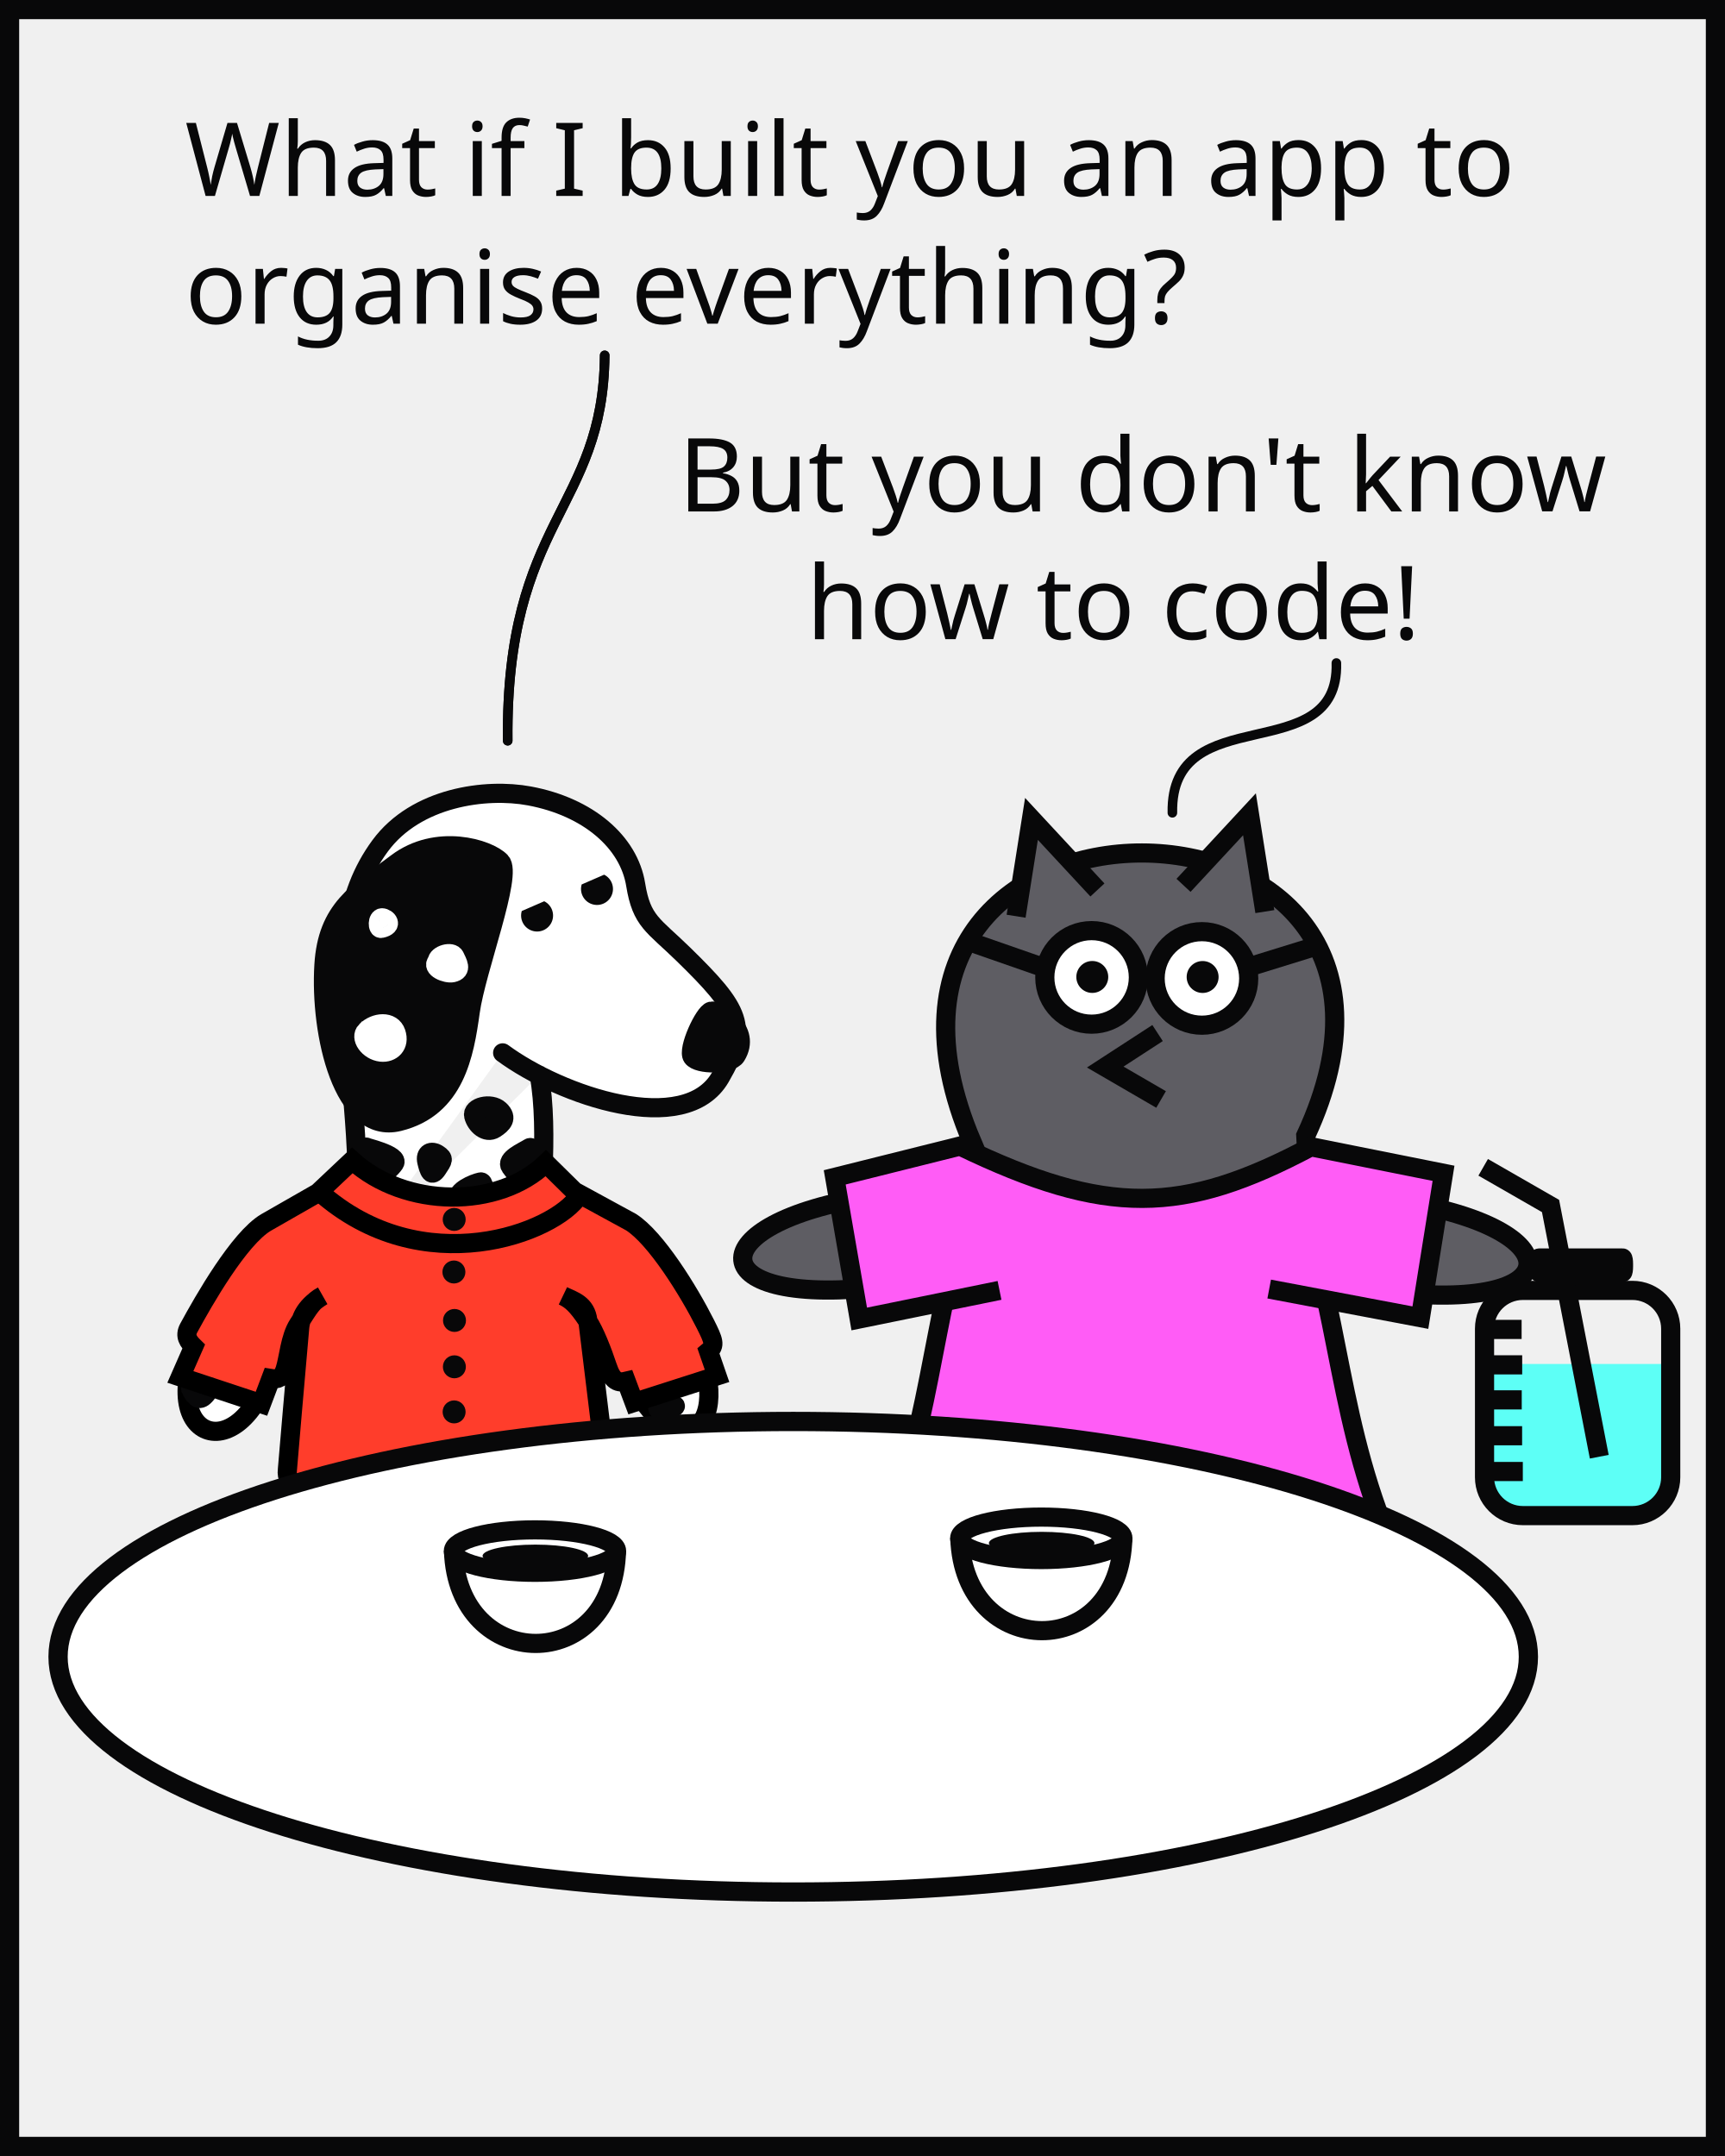
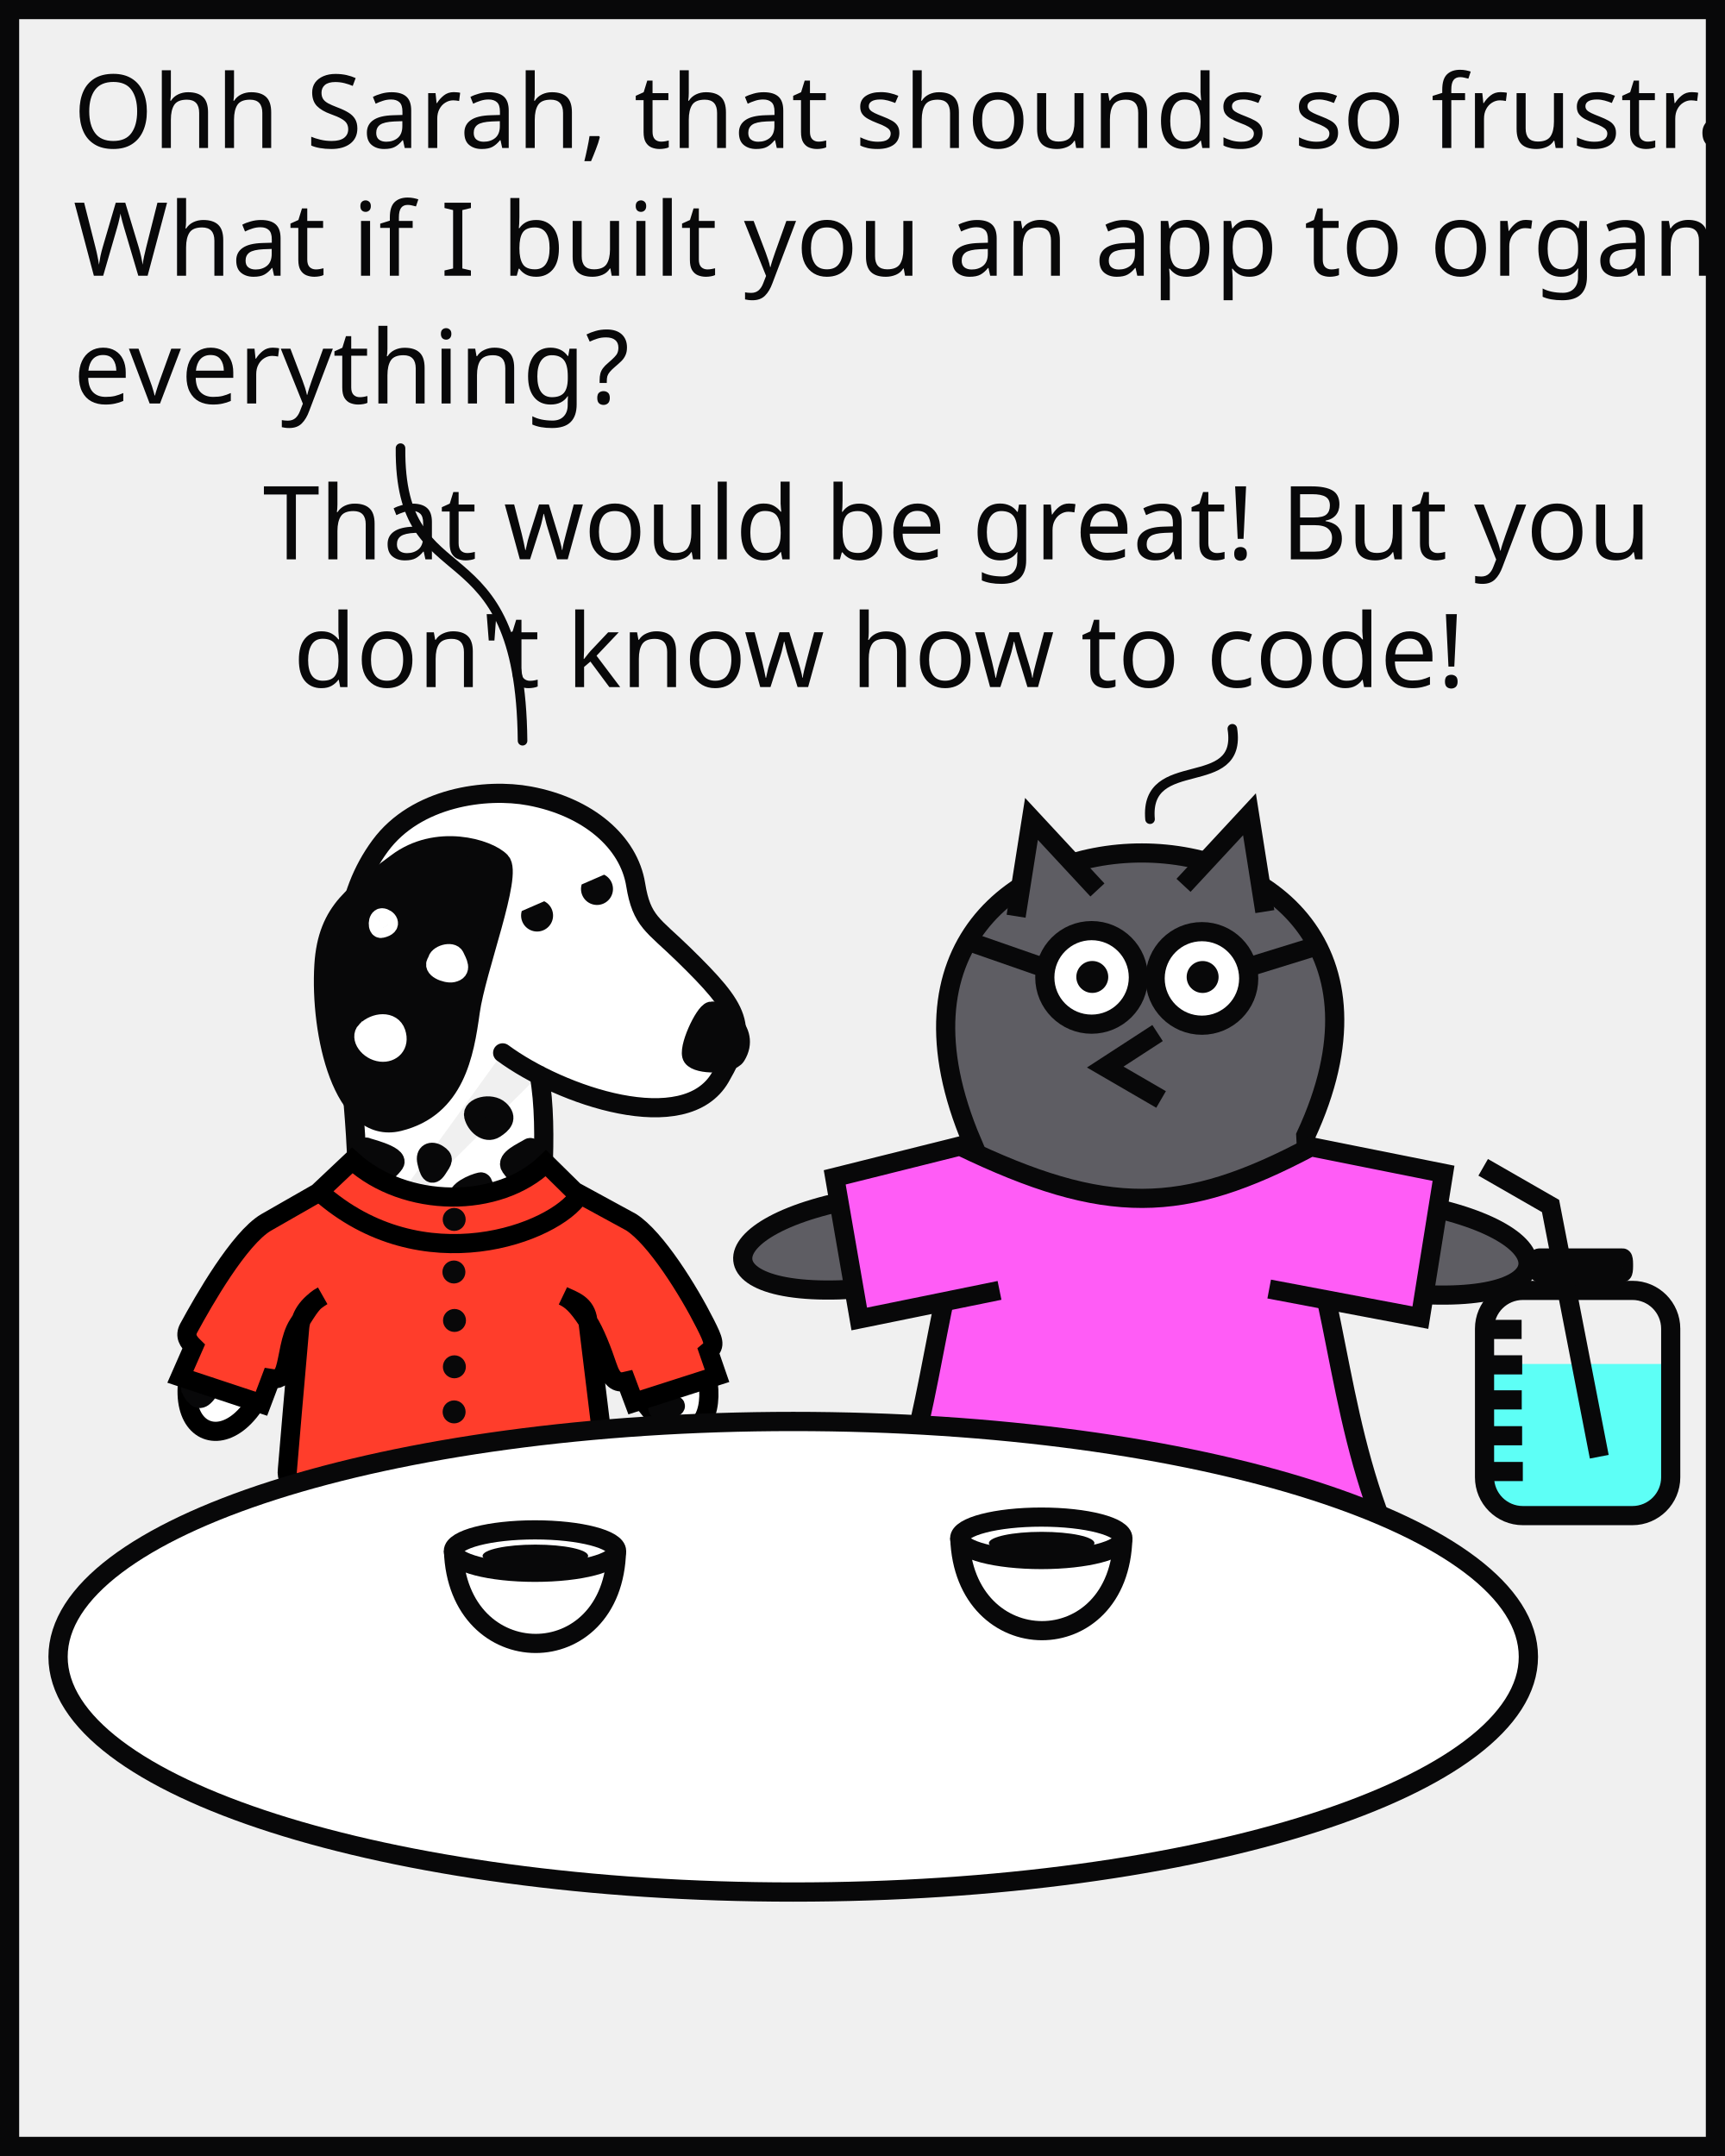
<svg xmlns="http://www.w3.org/2000/svg" width="1080" height="1350" viewBox="0 0 285.75 357.188" version="1.1" id="svg1">
  <defs id="defs1">
    <rect x="337.606" y="293.087" width="868.13" height="871.84" id="rect26" />
    <rect x="358.011" y="335.751" width="877.405" height="734.572" id="rect25" />
    <rect x="418.448" y="244.753" width="748.074" height="801.367" id="rect16" />
    <clipPath clipPathUnits="userSpaceOnUse" id="clipPath3">
      <rect style="fill:#370188;stroke:#370188;stroke-width:3.175" id="rect4" width="387.914" height="225.631" x="-131.677" y="-44.13" ry="1.595" />
    </clipPath>
    <clipPath clipPathUnits="userSpaceOnUse" id="clipPath1">
      <rect style="fill:#ffb65b;stroke:#080809;stroke-width:1;stroke-opacity:1" id="rect2" width="52.834" height="56.148" x="25.121" y="5.599" />
    </clipPath>
    <clipPath clipPathUnits="userSpaceOnUse" id="clipPath1-3">
      <rect style="fill:#ffb65b;stroke:#080809;stroke-width:1;stroke-opacity:1" id="rect2-6" width="52.834" height="56.148" x="25.121" y="5.599" />
    </clipPath>
    <clipPath clipPathUnits="userSpaceOnUse" id="clipPath2">
      <rect style="fill:#080809;fill-opacity:1;stroke:#080809;stroke-width:1;stroke-opacity:1" id="rect6" width="48.395" height="54.33" x="12.001" y="10.582" />
    </clipPath>
  </defs>
  <g id="layer1">
-     <g id="g2-6" transform="matrix(3.175,0,0,3.175,-1406.154,-663.0734)">
-       <path style="fill:none;fill-opacity:1;stroke:#080809;stroke-width:0.5;stroke-linecap:round;stroke-dasharray:none;stroke-opacity:1" d="m 469.372,247.493 c -0.113,-11.551 4.988,-12.037 5.06,-20.109" id="path13-1-9-2-1-7-8-0-7-8" />
-       <text xml:space="preserve" style="font-style:normal;font-variant:normal;font-weight:normal;font-stretch:normal;font-size:16.933px;font-family:'Nanum Pen';-inkscape-font-specification:'Nanum Pen';text-align:start;letter-spacing:0px;word-spacing:0px;writing-mode:lr-tb;direction:ltr;text-anchor:start;white-space:pre;inline-size:212.869;display:inline;fill:#080809;fill-opacity:1;stroke:none;stroke-width:1.587;stroke-linecap:round;stroke-dasharray:none;stroke-opacity:1" x="83.874" y="156.497" id="text5" transform="matrix(0.3149606,0,0,0.3149606,426.1193,169.7745)">
-         <tspan x="83.874" y="156.497" id="tspan1">What if I built you an app to </tspan>
-         <tspan x="83.874" y="177.664" id="tspan2">organise everything?</tspan>
+     <g id="g2-6" transform="matrix(3.175,0,0,3.175,-1423.986,-664.3032)">
+       <path style="fill:none;fill-opacity:1;stroke:#080809;stroke-width:0.5;stroke-linecap:round;stroke-dasharray:none;stroke-opacity:1" d="m 475.763,247.881 c -0.113,-11.551 -6.439,-7.196 -6.367,-15.267" id="path13-1-9-2-1-7-8-0-7-8" />
+       <text xml:space="preserve" style="font-style:normal;font-variant:normal;font-weight:normal;font-stretch:normal;font-size:16.933px;font-family:'Nanum Pen';-inkscape-font-specification:'Nanum Pen';text-align:start;letter-spacing:0px;word-spacing:0px;writing-mode:lr-tb;direction:ltr;text-anchor:start;white-space:pre;inline-size:244.23;display:inline;fill:#080809;fill-opacity:1;stroke:none;stroke-width:1.587;stroke-linecap:round;stroke-dasharray:none;stroke-opacity:1" x="83.874" y="156.497" id="text5" transform="matrix(0.3149606,0,0,0.3149606,425.9063,167.6599)">
+         <tspan x="83.874" y="156.497" id="tspan1">Ohh Sarah, that shounds so frustrating!
+ </tspan>
+         <tspan x="83.874" y="177.664" id="tspan2">What if I built you an app to organise </tspan>
+         <tspan x="83.874" y="198.83" id="tspan3">everything?</tspan>
      </text>
    </g>
-     <g id="g2" transform="matrix(3.175,0,0,3.175,-1406.154,-663.0733)">
-       <path style="fill:none;fill-opacity:1;stroke:#080809;stroke-width:0.5;stroke-linecap:round;stroke-dasharray:none;stroke-opacity:1" d="m 469.372,247.493 c -0.113,-11.551 4.988,-12.037 5.06,-20.109" id="path2" />
-       <path style="fill:none;fill-opacity:1;stroke:#080809;stroke-width:0.5;stroke-linecap:round;stroke-dasharray:none;stroke-opacity:1" d="m 504.051,251.254 c -0.113,-6.025 8.709,-2.226 8.556,-7.817" id="path2-5" />
-       <text xml:space="preserve" style="font-style:normal;font-variant:normal;font-weight:normal;font-stretch:normal;font-size:16.933px;font-family:'Nanum Pen';-inkscape-font-specification:'Nanum Pen';text-align:end;letter-spacing:0px;word-spacing:0px;writing-mode:lr-tb;direction:ltr;text-anchor:end;white-space:pre;inline-size:121.923;display:inline;fill:#080809;fill-opacity:1;stroke:none;stroke-width:1.587;stroke-linecap:round;stroke-dasharray:none;stroke-opacity:1" x="255.24" y="156.497" id="text2" transform="matrix(0.3149606,0,0,0.3149606,446.3057,186.2394)">
-         <tspan x="255.24" y="156.497" id="tspan3">But you don't know<tspan y="156.497" id="tspan4"> </tspan>
+     <g id="g2" transform="matrix(3.175,0,0,3.175,-1398.745,-655.1358)">
+       <path style="fill:none;fill-opacity:1;stroke:#080809;stroke-width:0.5;stroke-linecap:round;stroke-dasharray:none;stroke-opacity:1" d="m 500.551,249.087 c -0.306,-3.507 4.836,-1.258 4.295,-4.718" id="path2-5" />
+       <text xml:space="preserve" style="font-style:normal;font-variant:normal;font-weight:normal;font-stretch:normal;font-size:16.933px;font-family:'Nanum Pen';-inkscape-font-specification:'Nanum Pen';text-align:end;letter-spacing:0px;word-spacing:0px;writing-mode:lr-tb;direction:ltr;text-anchor:end;white-space:pre;inline-size:179.11;display:inline;fill:#080809;fill-opacity:1;stroke:none;stroke-width:1.587;stroke-linecap:round;stroke-dasharray:none;stroke-opacity:1" x="255.24" y="156.497" id="text2" transform="matrix(0.3149606,0,0,0.3149606,446.3057,186.2394)">
+         <tspan x="255.24" y="156.497" id="tspan4">That would be great! But you<tspan y="156.497" id="tspan5"> </tspan>
        </tspan>
-         <tspan x="255.24" y="177.664" id="tspan5">how to code!</tspan>
+         <tspan x="255.24" y="177.664" id="tspan6">don't know how to code!</tspan>
      </text>
    </g>
    <g id="g9" transform="matrix(3.175,0,0,3.175,-1444.866,-680.8162)" />
    <rect style="fill:none;fill-opacity:1;fill-rule:nonzero;stroke:#080809;stroke-width:3.175;stroke-dasharray:none;stroke-opacity:1" id="rect113-4-2" width="282.575" height="354.012" x="1.587" y="1.587" />
    <g id="g2-1" transform="matrix(3.175,0,0,3.175,51.56442,15.29554)">
      <path style="fill:#5e5d63;fill-opacity:1;fill-rule:nonzero;stroke:#080809;stroke-width:1;stroke-dasharray:none;stroke-opacity:1" d="m 29.225,57.6 c -9.126,1.398 -9.044,5.92 0.822,4.686" id="path94-1" />
      <path style="fill:#5e5d63;fill-opacity:1;fill-rule:nonzero;stroke:#080809;stroke-width:1;stroke-dasharray:none;stroke-opacity:1" d="m 56.768,57.864 c 9.126,1.398 9.044,5.92 -0.822,4.686" id="path94-8-2" />
      <path style="fill:#ff3d2b;fill-opacity:1;stroke:#080809;stroke-width:1;stroke-dasharray:none;stroke-opacity:1" d="m 37.212,80.666 c -0.029,0.261 -0.035,3.427 -0.035,3.427 l -2.412,1.264 2.888,-0.488 0.234,0.286 0.221,-0.294 2.757,0.446 -2.181,-1.169 c 0,0 0.022,-2.829 0.004,-2.868 z" id="path7-8-7-1" />
      <path style="fill:#ff3d2b;fill-opacity:1;stroke:#080809;stroke-width:1;stroke-dasharray:none;stroke-opacity:1" d="m 49.398,80.789 c 0.029,0.261 0.035,3.427 0.035,3.427 l 2.412,1.264 -2.888,-0.488 -0.234,0.286 -0.221,-0.294 -2.757,0.446 2.181,-1.169 c 0,0 -0.022,-2.829 -0.004,-2.867 z" id="path7-8-0-3" />
      <path style="fill:#5e5d63;fill-opacity:1;fill-rule:nonzero;stroke:#080809;stroke-width:1;stroke-dasharray:none;stroke-opacity:1" d="m 34.476,54.78 c -8.635,-20.272 26.485,-19.853 17.41,-0.338 0.626,13.31 4.077,15.272 1.904,21.436 -2.762,7.836 -17.563,7.144 -20.451,0.707 -3.508,-7.819 0.414,-8.51 1.136,-21.805 z" id="path88-6" />
      <path style="fill:#5e5d63;fill-opacity:1;fill-rule:nonzero;stroke:#080809;stroke-width:1;stroke-dasharray:none;stroke-opacity:1" d="m 44.154,49.087 -2.73,1.774 2.913,1.692" id="path89-5" />
      <path style="fill:#5e5d63;fill-opacity:1;fill-rule:nonzero;stroke:#080809;stroke-width:1;stroke-dasharray:none;stroke-opacity:1" d="m 36.773,42.991 0.802,-5.078 3.441,3.708" id="path90-7" />
      <path style="fill:#5e5d63;fill-opacity:1;fill-rule:nonzero;stroke:#080809;stroke-width:1;stroke-dasharray:none;stroke-opacity:1" d="m 49.751,42.75 -0.802,-5.078 -3.441,3.708" id="path90-2-3" />
      <circle style="fill:#ffffff;fill-opacity:1;fill-rule:nonzero;stroke:#080809;stroke-width:1;stroke-dasharray:none;stroke-opacity:1" id="path91-6" cx="40.712" cy="46.183" r="2.441" />
      <circle style="fill:#ffffff;fill-opacity:1;fill-rule:nonzero;stroke:#080809;stroke-width:1;stroke-dasharray:none;stroke-opacity:1" id="path91-2-3" cx="46.468" cy="46.237" r="2.441" />
      <path style="fill:#ff5cf6;fill-opacity:1;fill-rule:nonzero;stroke:#080809;stroke-width:1;stroke-dasharray:none;stroke-opacity:1" d="m 33.665,60.313 c -1.548,5.808 -1.762,12.07 -5.509,19.157 l 29.928,-0.164 c -4.201,-7.239 -4.12,-13.488 -6.002,-19.815 z" id="path93-3" />
      <path style="fill:#ff5cf6;fill-opacity:1;fill-rule:nonzero;stroke:#080809;stroke-width:1;stroke-dasharray:none;stroke-opacity:1" d="m 35.908,62.515 -7.319,1.492 -1.279,-7.39 6.538,-1.634 c 7.639,3.684 11.63,3.586 18.311,0.038 l 6.915,1.384 -1.208,7.532 -7.888,-1.492" id="path92-7" />
      <path style="fill:#ff6d00;fill-opacity:1;fill-rule:nonzero;stroke:#080809;stroke-width:1;stroke-dasharray:none;stroke-opacity:1" d="m 38.219,45.675 -4.156,-1.448" id="path95-3" />
      <path style="fill:#ff6d00;fill-opacity:1;fill-rule:nonzero;stroke:#080809;stroke-width:1;stroke-dasharray:none;stroke-opacity:1" d="m 48.799,45.675 3.464,-1.071" id="path96-5" />
      <rect style="fill:#5dfff6;fill-opacity:1;fill-rule:nonzero;stroke:none;stroke-width:1;stroke-dasharray:none;stroke-opacity:1" id="rect97-9" width="9.072" height="7.56" x="61.54" y="66.355" rx="0.05" ry="0.318" />
      <rect style="fill:none;fill-opacity:1;fill-rule:nonzero;stroke:#080809;stroke-width:1;stroke-dasharray:none;stroke-opacity:1" id="rect96-1" width="9.714" height="11.752" x="61.213" y="62.515" rx="2" ry="2" />
      <rect style="fill:none;fill-opacity:1;fill-rule:nonzero;stroke:#080809;stroke-width:1;stroke-dasharray:none;stroke-opacity:1" id="rect98-8" width="4.457" height="0.756" x="64.007" y="60.824" rx="0.05" ry="0.318" />
      <path style="fill:none;fill-opacity:1;fill-rule:nonzero;stroke:#080809;stroke-width:1;stroke-dasharray:none;stroke-opacity:1" d="m 61.142,71.966 h 2.069" id="path98-4" />
      <path style="fill:none;fill-opacity:1;fill-rule:nonzero;stroke:#080809;stroke-width:1;stroke-dasharray:none;stroke-opacity:1" d="m 61.105,70.099 h 2.069" id="path98-5-0" />
      <path style="fill:none;fill-opacity:1;fill-rule:nonzero;stroke:#080809;stroke-width:1;stroke-dasharray:none;stroke-opacity:1" d="m 61.086,68.228 h 2.069" id="path98-7-8" />
      <path style="fill:none;fill-opacity:1;fill-rule:nonzero;stroke:#080809;stroke-width:1;stroke-dasharray:none;stroke-opacity:1" d="m 61.109,66.4 h 2.069" id="path98-3-9" />
      <path style="fill:none;fill-opacity:1;fill-rule:nonzero;stroke:#080809;stroke-width:1;stroke-dasharray:none;stroke-opacity:1" d="m 61.079,64.552 h 2.069" id="path98-6-5" />
      <path style="fill:none;fill-opacity:1;fill-rule:nonzero;stroke:#080809;stroke-width:1;stroke-dasharray:none;stroke-opacity:1" d="m 67.199,71.194 -2.542,-13.083 -3.514,-2.018" id="path99-8" />
      <circle style="fill:#080809;fill-opacity:1;stroke:none;stroke-width:3.975;stroke-dasharray:none;stroke-opacity:1" id="path9-5-7-6-7-6-0-4-3" cx="40.748" cy="46.16" r="0.833" />
      <circle style="fill:#080809;fill-opacity:1;stroke:none;stroke-width:3.975;stroke-dasharray:none;stroke-opacity:1" id="path9-5-7-6-7-6-0-4-3-2" cx="46.505" cy="46.162" r="0.833" />
    </g>
    <g id="g74-5" transform="matrix(3.175,0,0,3.175,-623.4256,90.98436)">
      <g id="g73-4" transform="translate(182.5641,1.416753)">
        <g id="g59-2" transform="translate(-140.3533,-19.48443)" style="display:inline">
          <path id="path43-2" style="fill:#ffffff;fill-opacity:1;stroke:#080809;stroke-width:1;stroke-linecap:round" d="m 180.369,44.35 c 3.045,2.248 9.513,4.453 11.355,1.276 1.528,-2.634 1.043,-3.519 -1.915,-6.41 -1.589,-1.553 -2.189,-1.717 -2.5,-3.647 -0.356,-2.212 -2.464,-4.052 -5.545,-4.626 -2.258,-0.421 -5.906,0.05 -7.786,2.603 -3.882,5.272 -0.371,12.437 -1.383,21.566 m 9.681,-9.604 c 0.545,2.982 -0.01,7.346 -0.023,9.135 l -9.658,0.469" />
          <path style="fill:#080809;fill-opacity:1;stroke:#080809;stroke-width:1;stroke-linecap:butt;stroke-opacity:1" d="m 190.27,44.57 c 0.3,0.422 1.986,0.406 2.275,-0.062 0.848,-1.372 -0.934,-2.416 -1.296,-2.336 -0.362,0.08 -1.259,2.004 -0.979,2.398 z" id="path49-9" />
          <path style="fill:#080809;fill-opacity:1;stroke:#080809;stroke-width:1;stroke-linecap:butt;stroke-opacity:1" d="m 178.044,52.007 c 0.113,0.473 0.741,1.907 1.046,1.45 0.305,-0.457 0.485,-2.452 0.123,-2.372 -0.362,0.08 -1.281,0.453 -1.169,0.922 z" id="path50-1" />
          <path style="fill:#080809;fill-opacity:1;stroke:#080809;stroke-width:1;stroke-linecap:butt;stroke-opacity:1" d="m 180.778,50.294 c 0.27,0.405 1.391,1.584 1.518,1.05 0.127,-0.535 -0.227,-2.238 -0.538,-2.038 -0.311,0.201 -1.248,0.587 -0.98,0.988 z" id="path51-5" />
          <path style="display:inline;fill:#080809;fill-opacity:1;stroke:none;stroke-width:3.975;stroke-dasharray:none;stroke-opacity:1" id="path9-5-7-5-7-6-8-8" d="m 152.866,106.207 a 0.833,0.833 0 0 1 -0.067,1.142 0.833,0.833 0 0 1 -1.144,0 0.833,0.833 0 0 1 -0.067,-1.142 z" transform="rotate(-23.50138)" />
          <path style="display:inline;fill:#080809;fill-opacity:1;stroke:none;stroke-width:3.975;stroke-dasharray:none;stroke-opacity:1" id="path9-5-7-5-7-6-8-4-0" d="m 156.285,106.182 a 0.833,0.833 0 0 1 -0.067,1.142 0.833,0.833 0 0 1 -1.144,0 0.833,0.833 0 0 1 -0.067,-1.142 z" transform="rotate(-23.50138)" />
          <path style="fill:#080809;fill-opacity:1;stroke:#080809;stroke-width:1;stroke-linecap:butt;stroke-opacity:1" d="m 173.162,50.838 c 0.3,0.422 1.255,-0.257 1.56,-0.714 0.305,-0.457 -1.679,-0.88 -1.464,-0.857 0.214,0.023 -0.375,1.178 -0.095,1.571 z" id="path52-0" />
          <path style="fill:#080809;fill-opacity:1;stroke:#080809;stroke-width:1;stroke-linecap:butt;stroke-opacity:1" d="m 178.857,47.637 c 0.113,0.473 0.641,0.963 1.105,0.669 0.389,-0.247 0.696,-0.557 0.247,-0.976 -0.449,-0.419 -1.464,-0.162 -1.352,0.307 z" id="path53-8" />
          <path style="fill:#080809;fill-opacity:1;stroke:#080809;stroke-width:1;stroke-linecap:butt;stroke-opacity:1" d="m 176.413,50.04 c 0.113,0.473 0.236,0.834 0.541,0.377 0.305,-0.457 0.381,-0.55 0.037,-0.776 -0.345,-0.226 -0.69,-0.07 -0.578,0.399 z" id="path54-5" />
          <g id="g58-5" transform="translate(-14.22918,-4.743058)">
            <path style="fill:#080809;fill-opacity:1;stroke:#080809;stroke-width:1;stroke-linecap:butt;stroke-opacity:1" d="m 189.076,39.185 c -2.073,1.567 -3.622,2.399 -3.802,5.321 -0.221,3.589 0.979,8.897 3.913,8.173 2.934,-0.724 3.414,-3.52 3.719,-5.73 0.305,-2.21 2.236,-7.158 1.589,-7.837 -0.647,-0.679 -3.346,-1.494 -5.419,0.073 z" id="path55-9" />
            <path style="fill:#ffffff;fill-opacity:1;stroke:#ffffff;stroke-width:1;stroke-linecap:butt;stroke-opacity:1" d="m 187.47,47.95 c -0.34,0.348 0.13,1.031 0.781,1.104 0.546,0.061 1.002,-0.359 0.783,-1.012 -0.219,-0.653 -1.105,-0.561 -1.563,-0.092 z" id="path56-5" />
            <path style="fill:#ffffff;fill-opacity:1;stroke:#ffffff;stroke-width:1;stroke-linecap:butt;stroke-opacity:1" d="m 191.185,44.317 c -0.34,0.348 0.476,0.665 0.801,0.594 0.537,-0.116 0.248,-0.542 0.11,-0.849 -0.138,-0.307 -0.912,-0.092 -0.912,0.255 z" id="path57-7" />
            <path style="fill:#ffffff;fill-opacity:1;stroke:#ffffff;stroke-width:1;stroke-linecap:butt;stroke-opacity:1" d="m 188.266,42.597 c 0.666,-0.145 0.289,-0.546 0.04,-0.552 -0.25,-0.005 -0.254,0.599 -0.04,0.552 z" id="path58-7" />
          </g>
        </g>
        <g id="g60-3" transform="translate(-5.100825,-8.02632)" style="display:inline">
          <path style="fill:#ffffff;fill-opacity:1;stroke:#000000;stroke-width:1;stroke-linecap:butt;stroke-opacity:1" d="m 51.337,48.968 c 2.567,6.146 6.229,3.743 3.674,-1.419" id="path59-7" />
          <path style="fill:#080809;fill-opacity:1;stroke:#080809;stroke-width:1;stroke-linecap:butt;stroke-opacity:1" d="m 53.222,51.114 c 0.024,0.104 -0.102,0.385 0.091,0.431 0.36,0.086 0.918,-0.192 0.801,-0.25 -0.349,-0.172 -0.922,-0.311 -0.892,-0.182 z" id="path60-6" />
        </g>
        <g id="g62-4" transform="rotate(-9.637555,-19.904,73.35146)" style="display:inline">
          <path style="fill:#ffffff;fill-opacity:1;stroke:#000000;stroke-width:1;stroke-linecap:butt;stroke-opacity:1" d="m 29.728,47.011 c -4.143,5.235 0.342,8.071 2.99,2.564" id="path61-3" />
          <path style="fill:#080809;fill-opacity:1;stroke:#080809;stroke-width:1;stroke-linecap:butt;stroke-opacity:1" d="m 28.325,50.227 c 0.184,0.451 0.328,0.673 0.742,0.311 0.347,-0.303 0.215,-0.424 0.113,-0.581 -0.102,-0.157 -1.038,-0.176 -0.856,0.27 z" id="path62-5" />
        </g>
        <path style="display:inline;fill:none;fill-opacity:1;stroke:#000000;stroke-width:1;stroke-linecap:butt;stroke-opacity:1" d="m 29.428,61.831 c -0.173,5.429 5.528,5.309 5.357,0.271" id="path63-4" />
        <path style="display:inline;fill:none;fill-opacity:1;stroke:#000000;stroke-width:1;stroke-linecap:butt;stroke-opacity:1" d="m 39.793,61.876 c -0.173,5.429 5.528,5.309 5.357,0.271" id="path64-5" />
        <path style="display:inline;fill:#fbfb00;fill-opacity:1;fill-rule:nonzero;stroke:#000000;stroke-width:1;stroke-dasharray:none;stroke-opacity:1" d="m 27.918,63.746 8.213,-0.016 1.039,-6.785 1.08,6.767 8.378,0.114 -1.38,-14.724 c -4.084,-0.031 -9.962,-0.059 -16.237,-0.09 z" id="path65-6" />
        <g id="g72-9" style="display:inline" transform="translate(-5.100825,-8.02632)">
          <path style="fill:#ff3d2b;fill-opacity:1;stroke:#000000;stroke-width:1;stroke-linecap:butt;stroke-opacity:1" d="m 48.863,40.115 2.95,1.608 c 1.294,0.82 3.014,3.598 3.879,5.318 0.428,0.851 0.538,1.121 0.169,1.427 l 0.441,1.278 -4.324,1.387 -0.415,-1.107 c -0.411,0.098 -0.718,0.024 -0.98,-0.766 -0.264,-0.795 -0.666,-1.835 -1.039,-2.394 -0.559,-0.838 -0.855,-1.09 -1.281,-1.296 0.562,0.267 1.193,0.429 1.299,1.295 l 0.956,7.818 c 0.068,0.556 -0.032,0.82 -0.414,0.894 l 0.223,1.571 -16.245,-0.018 0.256,-1.658 c -0.303,-0.194 -0.509,-0.392 -0.452,-0.834 0,0 0.453,-5.355 0.64,-7.405 0.032,-0.353 0.179,-1.05 1.19,-1.659 -0.537,0.285 -0.681,0.589 -1.265,1.493 -0.429,0.664 -0.493,1.731 -0.683,2.332 -0.14,0.443 -0.373,0.547 -0.74,0.486 l -0.497,1.317 -4.23,-1.401 0.693,-1.579 c -0.269,-0.263 -0.48,-0.557 -0.257,-0.969 0.777,-1.433 2.624,-4.671 4.028,-5.507 l 2.716,-1.554 1.787,-1.687 c 2.781,2.51 7.623,2.535 10.105,0.142 z" id="path66-4" />
          <path style="fill:none;fill-opacity:1;stroke:#000000;stroke-width:1;stroke-linecap:butt;stroke-opacity:1" d="m 35.542,40.133 c 5.403,4.813 12.324,2.14 13.556,0.205" id="path67-3" />
          <circle style="fill:#080809;fill-opacity:1;stroke:#080809;stroke-width:0.253;stroke-opacity:1" id="circle67-6" cx="42.588" cy="41.583" r="0.473" />
          <circle style="fill:#080809;fill-opacity:1;stroke:#080809;stroke-width:0.253;stroke-opacity:1" id="circle68-3" cx="42.573" cy="44.326" r="0.473" />
          <circle style="fill:#080809;fill-opacity:1;stroke:#080809;stroke-width:0.253;stroke-opacity:1" id="circle69-4" cx="42.604" cy="46.854" r="0.473" />
          <circle style="fill:#080809;fill-opacity:1;stroke:#080809;stroke-width:0.253;stroke-opacity:1" id="circle70-7" cx="42.598" cy="49.273" r="0.473" />
          <circle style="fill:#080809;fill-opacity:1;stroke:#080809;stroke-width:0.253;stroke-opacity:1" id="circle71-4" cx="42.584" cy="51.626" r="0.473" />
          <circle style="fill:#080809;fill-opacity:1;stroke:#080809;stroke-width:0.253;stroke-opacity:1" id="circle72-0" cx="42.599" cy="53.975" r="0.473" />
        </g>
      </g>
    </g>
    <ellipse style="fill:#ffffff;fill-opacity:1;stroke:#080809;stroke-width:3.192" id="path1" cx="131.399" cy="274.477" rx="121.781" ry="38.981" />
    <path style="fill:#ffffff;fill-opacity:1;stroke:#080809;stroke-width:3.175;stroke-dasharray:none;stroke-opacity:1" d="m 158.992,254.776 c 0.652,20.418 26.573,20.604 27.007,-0.032" id="path18-9" />
    <ellipse style="fill:#ffffff;fill-opacity:1;stroke:#080809;stroke-width:3.175;stroke-dasharray:none;stroke-opacity:1" id="path2-7" cx="172.493" cy="254.855" rx="13.521" ry="3.516" />
    <ellipse style="fill:#080809;fill-opacity:1;stroke:none;stroke-width:6.223" id="path20-3" cx="172.554" cy="255.654" rx="8.741" ry="1.873" />
    <path style="fill:#ffffff;fill-opacity:1;stroke:#080809;stroke-width:3.175;stroke-dasharray:none;stroke-opacity:1" d="m 75.119,256.892 c 0.652,20.418 26.573,20.604 27.007,-0.032" id="path18-9-4" />
    <ellipse style="fill:#ffffff;fill-opacity:1;stroke:#080809;stroke-width:3.175;stroke-dasharray:none;stroke-opacity:1" id="path2-7-8" cx="88.62" cy="256.971" rx="13.521" ry="3.516" />
    <ellipse style="fill:#080809;fill-opacity:1;stroke:none;stroke-width:6.223" id="path20-3-6" cx="88.681" cy="257.771" rx="8.741" ry="1.873" />
  </g>
</svg>
